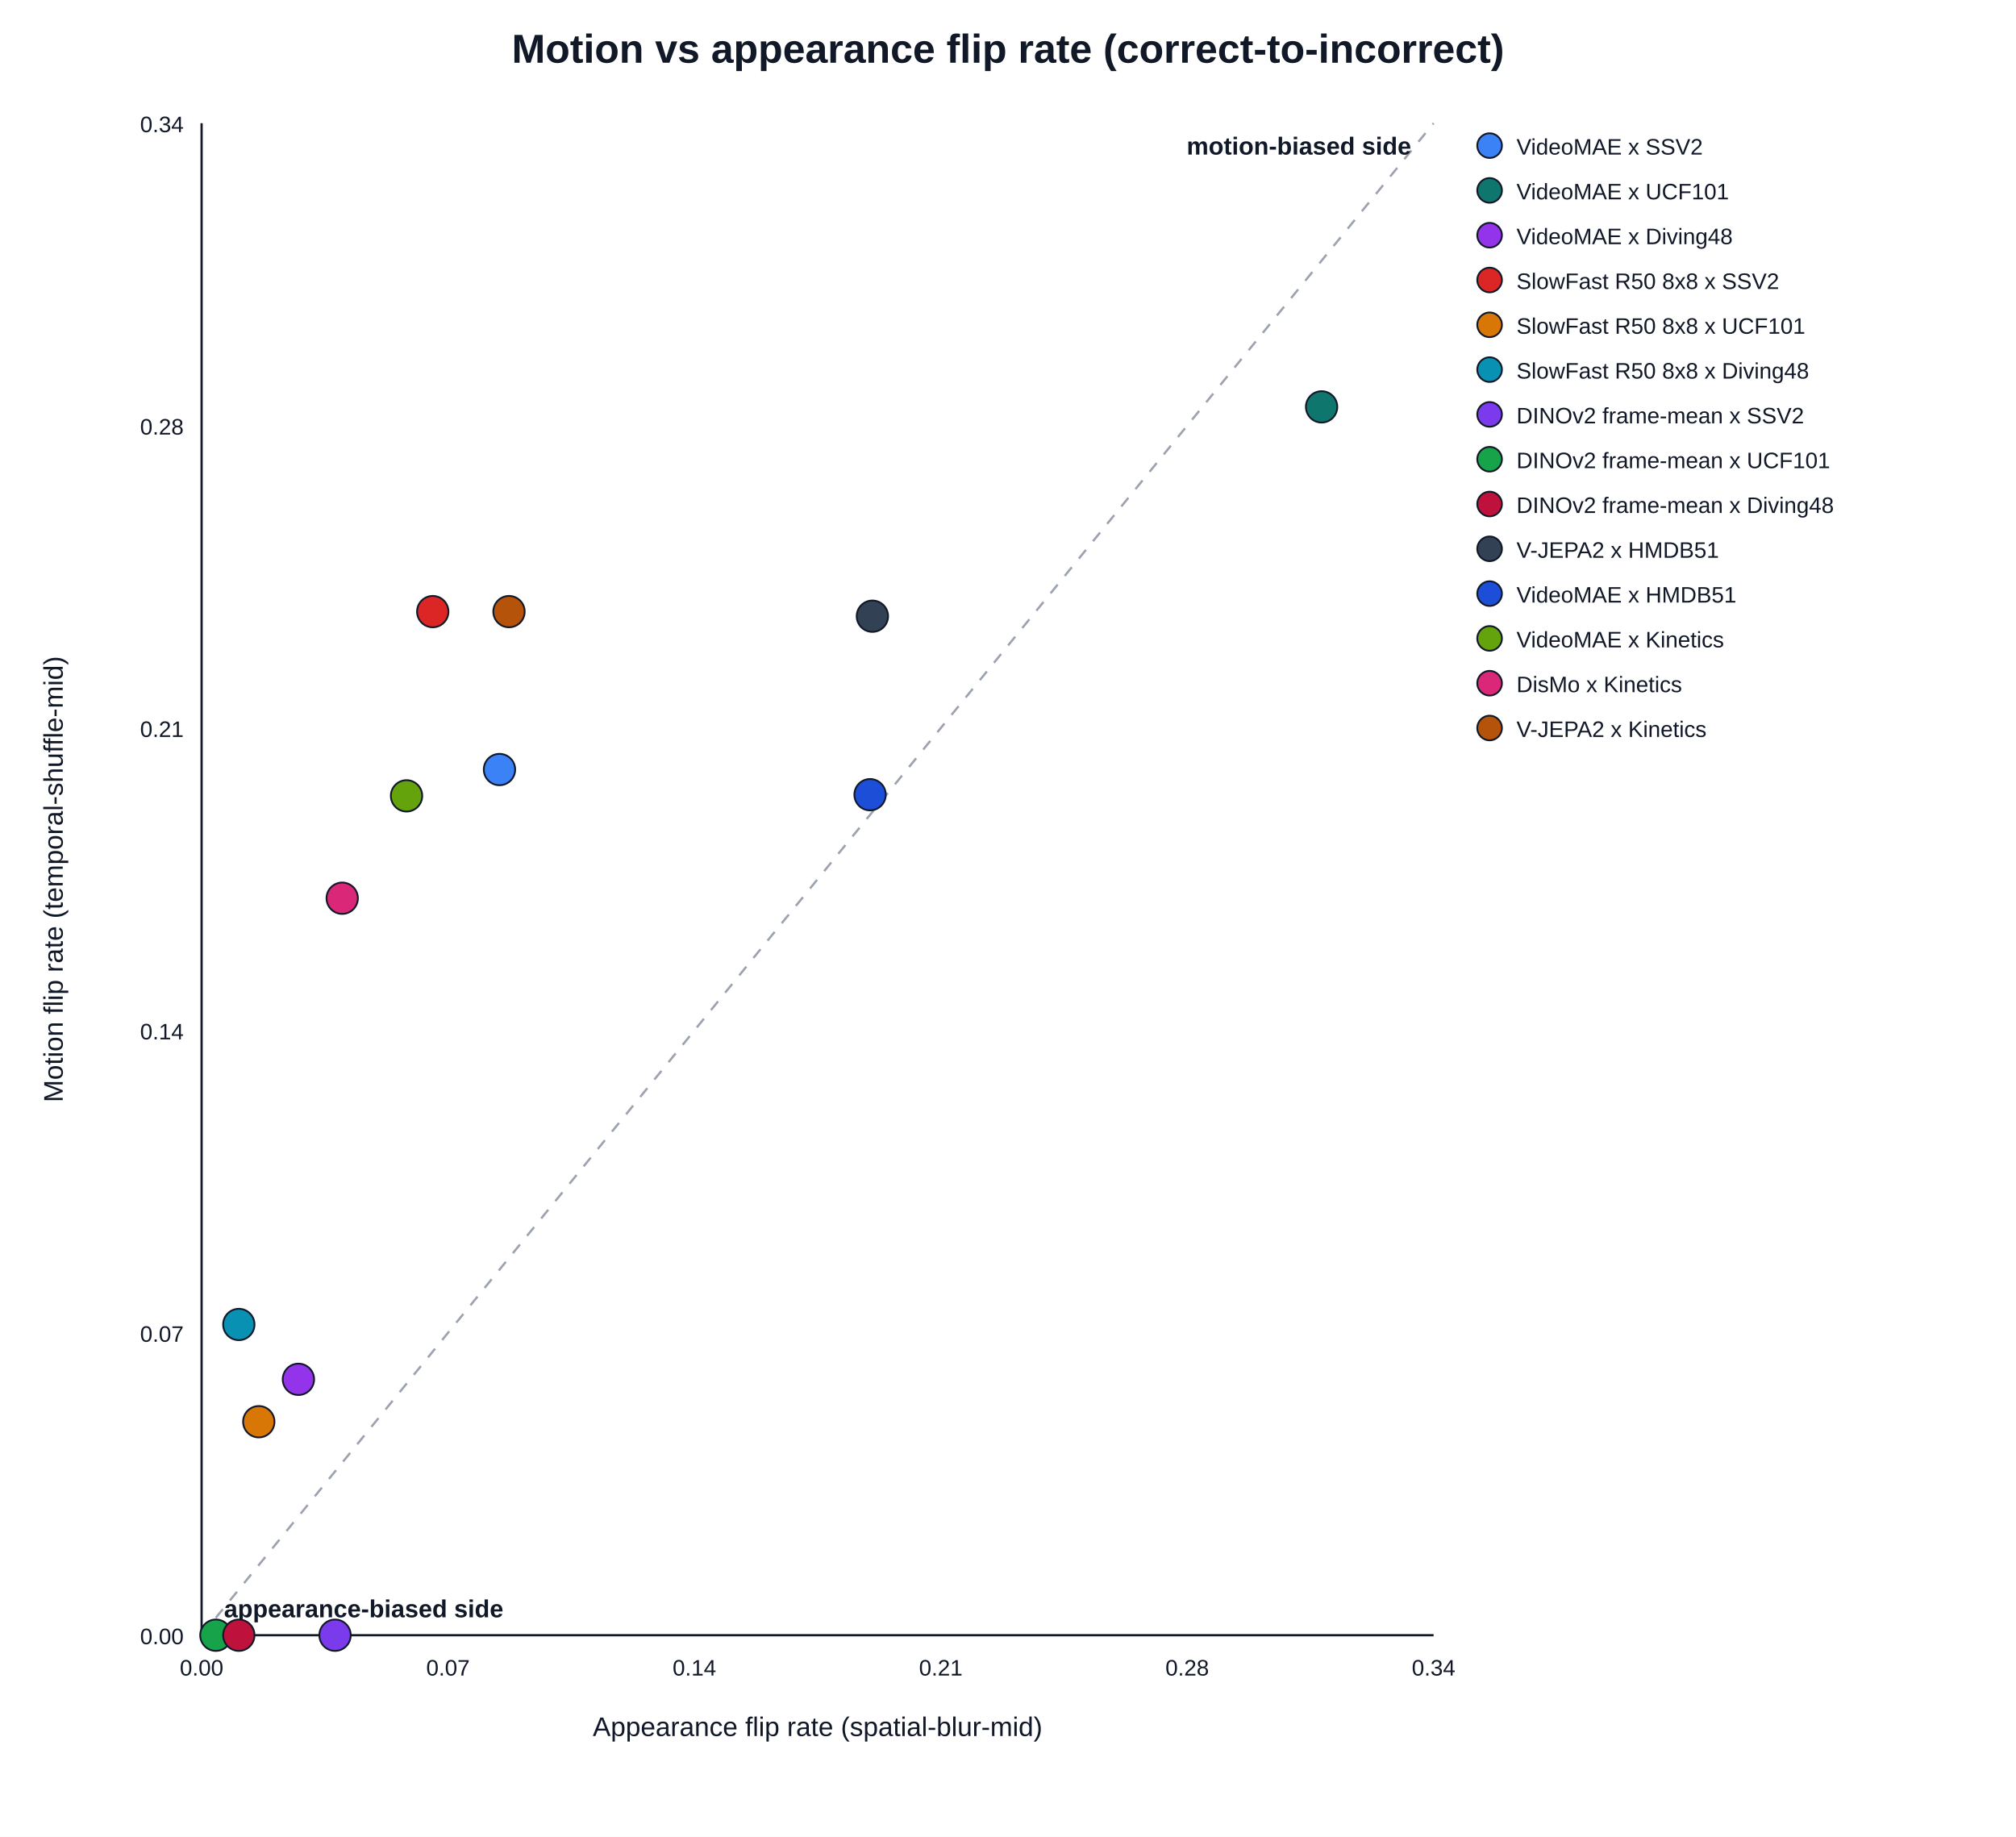
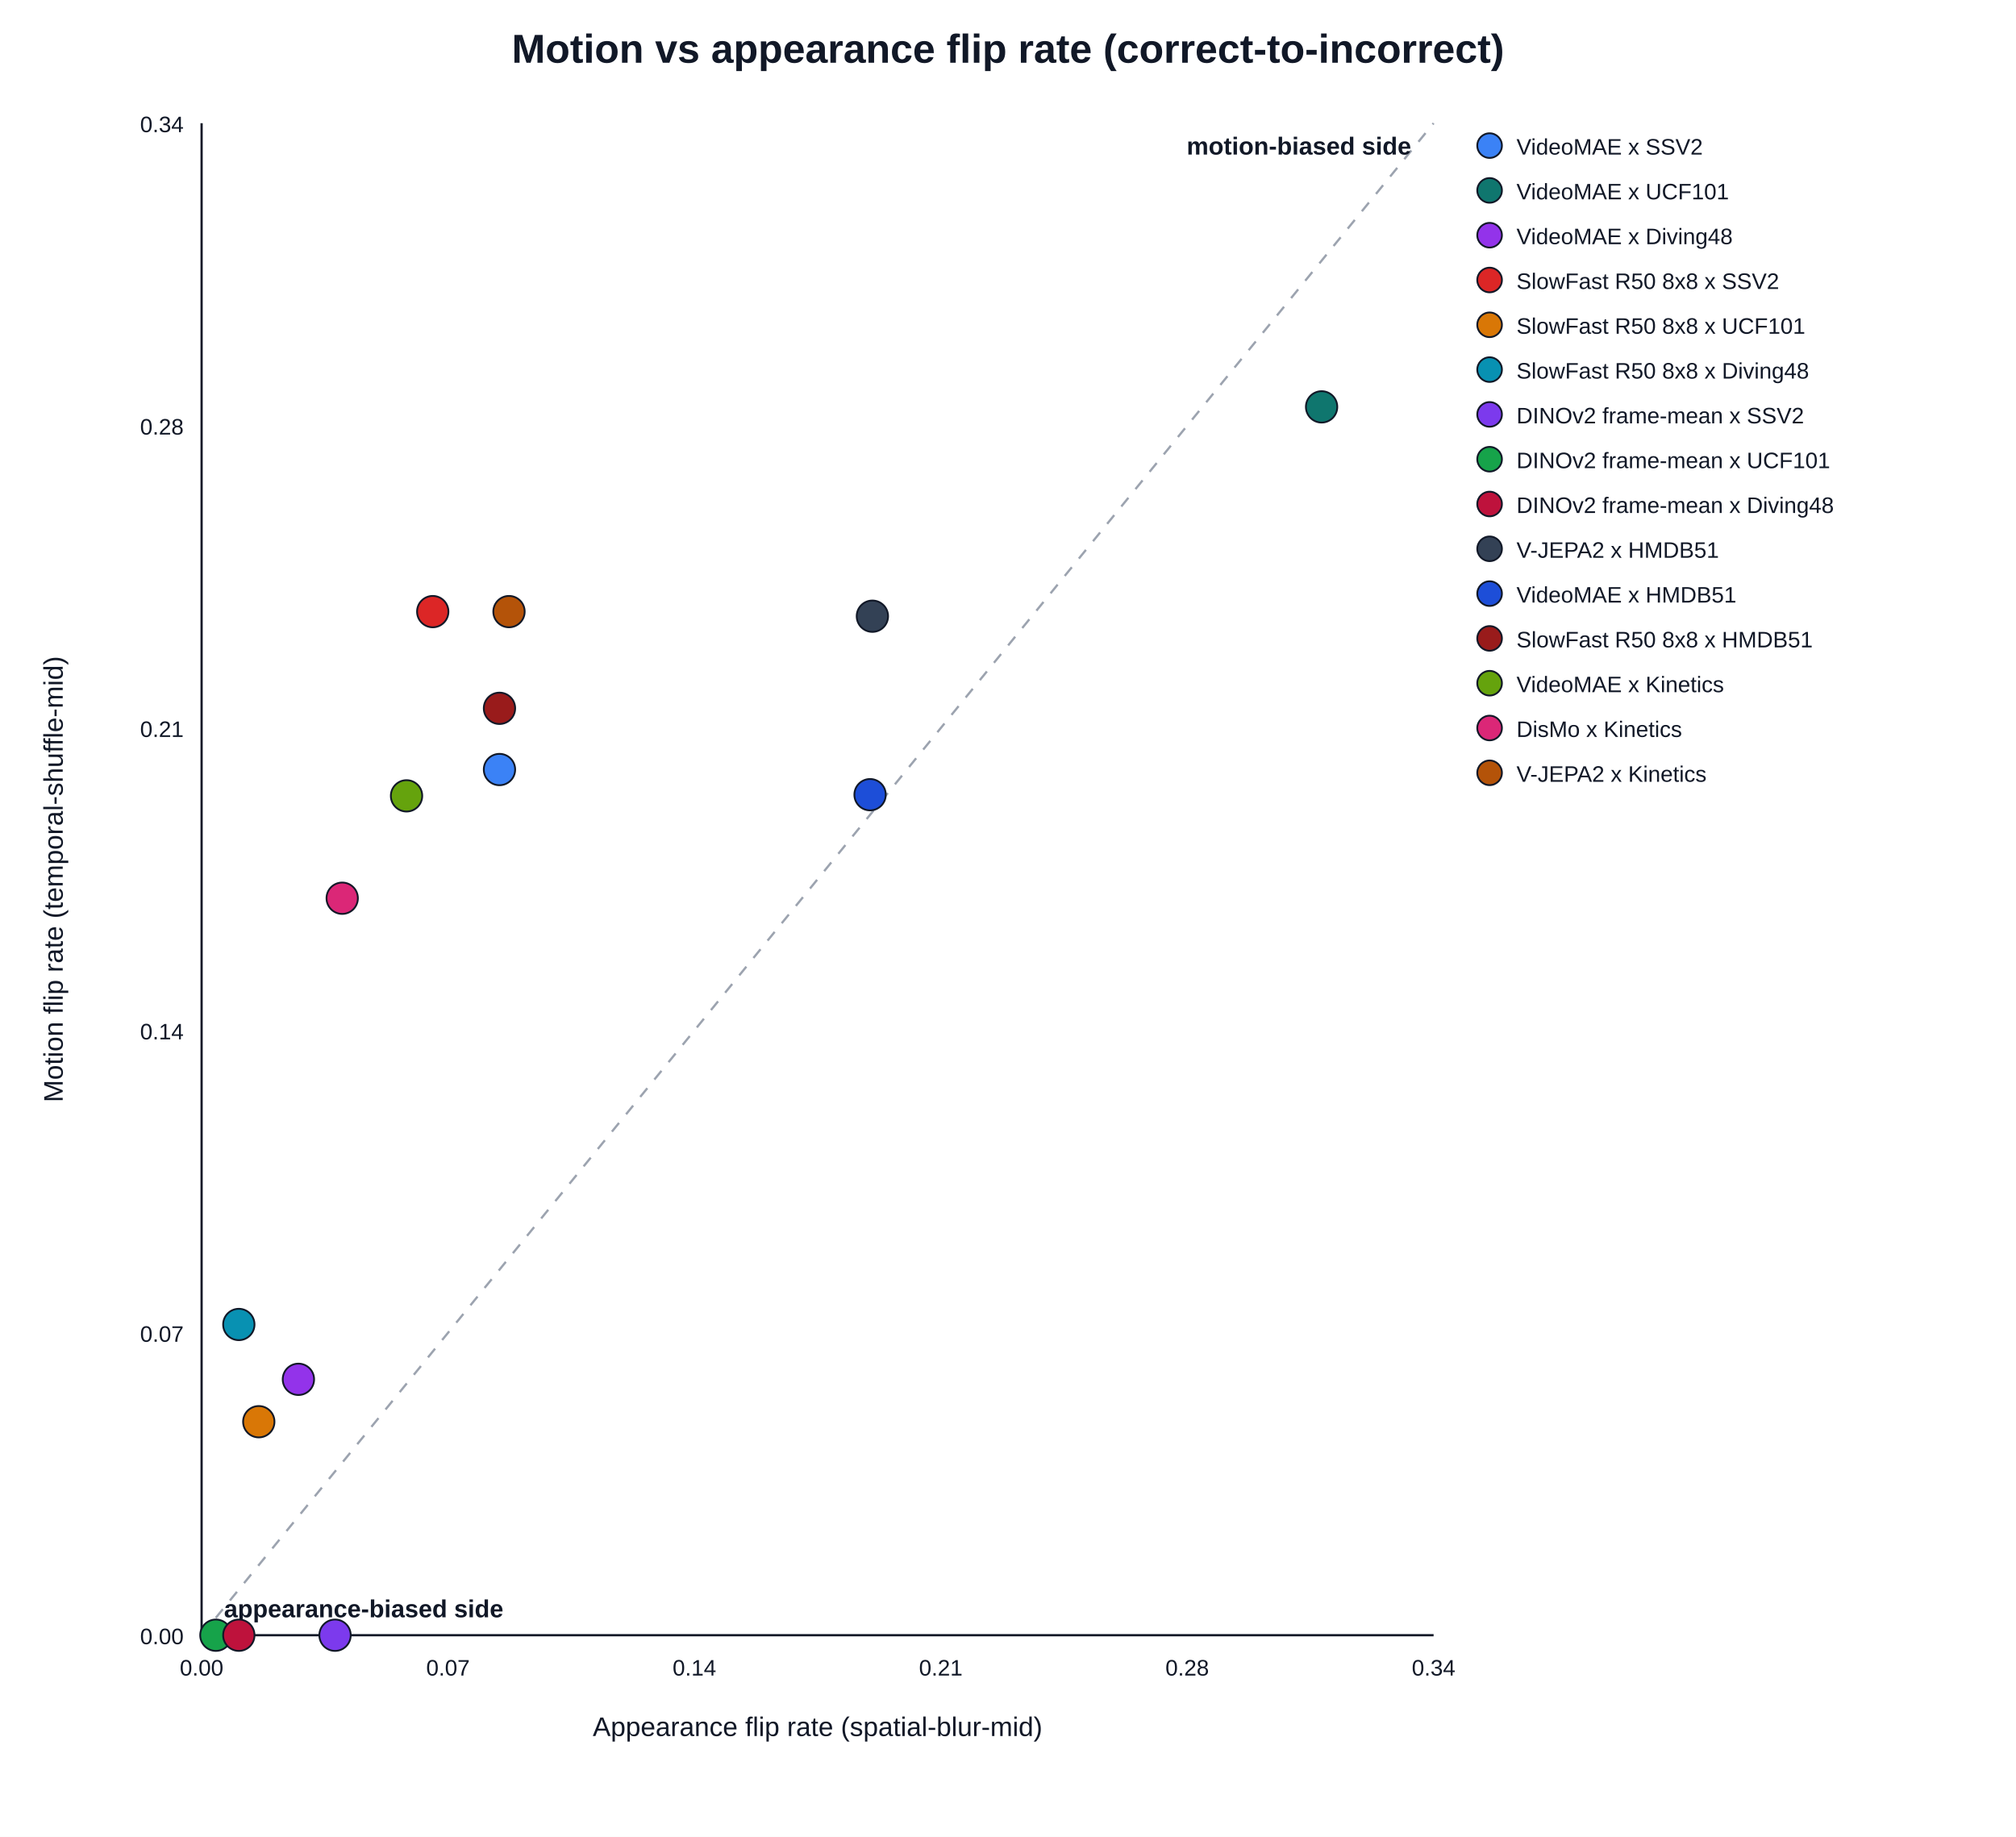
<svg xmlns="http://www.w3.org/2000/svg" width="900" height="820" viewBox="0 0 900 820">
  <rect width="100%" height="100%" fill="#ffffff" />
  <style>text { font-family: Arial, Helvetica, sans-serif; fill: #111827; }</style>
  <text x="450.00" y="28.00" font-size="18" font-weight="700" text-anchor="middle">Motion vs appearance flip rate (correct-to-incorrect)</text>
  <line x1="90" y1="730" x2="640" y2="730" stroke="#111827" stroke-width="1" />
  <line x1="90" y1="55" x2="90" y2="730" stroke="#111827" stroke-width="1" />
  <line x1="90.00" y1="730.00" x2="640.00" y2="55.00" stroke="#9ca3af" stroke-dasharray="5 5" />
  <text x="365.00" y="775.00" font-size="12" font-weight="400" text-anchor="middle">Appearance flip rate (spatial-blur-mid)</text>
  <text x="28.00" y="392.50" font-size="12" font-weight="400" text-anchor="middle" transform="rotate(-90 28.00 392.50)">Motion flip rate (temporal-shuffle-mid)</text>
  <text x="630.00" y="69.00" font-size="11" font-weight="600" text-anchor="end">motion-biased side</text>
  <text x="100.00" y="722.00" font-size="11" font-weight="600" text-anchor="start">appearance-biased side</text>
  <text x="90.00" y="748.00" font-size="10" font-weight="400" text-anchor="middle">0.00</text>
  <text x="82.00" y="734.00" font-size="10" font-weight="400" text-anchor="end">0.00</text>
  <text x="200.00" y="748.00" font-size="10" font-weight="400" text-anchor="middle">0.07</text>
  <text x="82.00" y="599.00" font-size="10" font-weight="400" text-anchor="end">0.07</text>
  <text x="310.00" y="748.00" font-size="10" font-weight="400" text-anchor="middle">0.14</text>
  <text x="82.00" y="464.00" font-size="10" font-weight="400" text-anchor="end">0.14</text>
  <text x="420.00" y="748.00" font-size="10" font-weight="400" text-anchor="middle">0.21</text>
  <text x="82.00" y="329.00" font-size="10" font-weight="400" text-anchor="end">0.21</text>
  <text x="530.00" y="748.00" font-size="10" font-weight="400" text-anchor="middle">0.28</text>
  <text x="82.00" y="194.00" font-size="10" font-weight="400" text-anchor="end">0.28</text>
  <text x="640.00" y="748.00" font-size="10" font-weight="400" text-anchor="middle">0.34</text>
  <text x="82.00" y="59.00" font-size="10" font-weight="400" text-anchor="end">0.34</text>
  <circle cx="222.98" cy="343.54" r="7" fill="#3b82f6" stroke="#111827" stroke-width="0.8" />
  <circle cx="590.00" cy="181.64" r="7" fill="#0f766e" stroke="#111827" stroke-width="0.8" />
  <circle cx="133.22" cy="615.76" r="7" fill="#9333ea" stroke="#111827" stroke-width="0.8" />
  <circle cx="193.19" cy="273.04" r="7" fill="#dc2626" stroke="#111827" stroke-width="0.8" />
  <circle cx="115.53" cy="634.69" r="7" fill="#d97706" stroke="#111827" stroke-width="0.8" />
  <circle cx="106.62" cy="591.28" r="7" fill="#0891b2" stroke="#111827" stroke-width="0.8" />
  <circle cx="149.57" cy="730.00" r="7" fill="#7c3aed" stroke="#111827" stroke-width="0.8" />
  <circle cx="96.38" cy="730.00" r="7" fill="#16a34a" stroke="#111827" stroke-width="0.8" />
  <circle cx="106.62" cy="730.00" r="7" fill="#be123c" stroke="#111827" stroke-width="0.8" />
  <circle cx="389.46" cy="275.09" r="7" fill="#334155" stroke="#111827" stroke-width="0.8" />
  <circle cx="388.42" cy="354.77" r="7" fill="#1d4ed8" stroke="#111827" stroke-width="0.8" />
+   <circle cx="222.98" cy="316.21" r="7" fill="#991b1b" stroke="#111827" stroke-width="0.8" />
  <circle cx="181.49" cy="355.29" r="7" fill="#65a30d" stroke="#111827" stroke-width="0.8" />
  <circle cx="152.77" cy="400.99" r="7" fill="#db2777" stroke="#111827" stroke-width="0.8" />
  <circle cx="227.23" cy="273.04" r="7" fill="#b45309" stroke="#111827" stroke-width="0.8" />
  <circle cx="665" cy="65" r="5.5" fill="#3b82f6" stroke="#111827" stroke-width="0.8" />
  <text x="677.00" y="69.00" font-size="10" font-weight="400" text-anchor="start">VideoMAE x SSV2</text>
  <circle cx="665" cy="85" r="5.5" fill="#0f766e" stroke="#111827" stroke-width="0.8" />
  <text x="677.00" y="89.00" font-size="10" font-weight="400" text-anchor="start">VideoMAE x UCF101</text>
  <circle cx="665" cy="105" r="5.5" fill="#9333ea" stroke="#111827" stroke-width="0.8" />
  <text x="677.00" y="109.00" font-size="10" font-weight="400" text-anchor="start">VideoMAE x Diving48</text>
  <circle cx="665" cy="125" r="5.5" fill="#dc2626" stroke="#111827" stroke-width="0.8" />
  <text x="677.00" y="129.00" font-size="10" font-weight="400" text-anchor="start">SlowFast R50 8x8 x SSV2</text>
  <circle cx="665" cy="145" r="5.5" fill="#d97706" stroke="#111827" stroke-width="0.8" />
  <text x="677.00" y="149.00" font-size="10" font-weight="400" text-anchor="start">SlowFast R50 8x8 x UCF101</text>
  <circle cx="665" cy="165" r="5.5" fill="#0891b2" stroke="#111827" stroke-width="0.8" />
  <text x="677.00" y="169.00" font-size="10" font-weight="400" text-anchor="start">SlowFast R50 8x8 x Diving48</text>
  <circle cx="665" cy="185" r="5.5" fill="#7c3aed" stroke="#111827" stroke-width="0.8" />
  <text x="677.00" y="189.00" font-size="10" font-weight="400" text-anchor="start">DINOv2 frame-mean x SSV2</text>
  <circle cx="665" cy="205" r="5.5" fill="#16a34a" stroke="#111827" stroke-width="0.8" />
  <text x="677.00" y="209.00" font-size="10" font-weight="400" text-anchor="start">DINOv2 frame-mean x UCF101</text>
  <circle cx="665" cy="225" r="5.5" fill="#be123c" stroke="#111827" stroke-width="0.8" />
  <text x="677.00" y="229.00" font-size="10" font-weight="400" text-anchor="start">DINOv2 frame-mean x Diving48</text>
  <circle cx="665" cy="245" r="5.5" fill="#334155" stroke="#111827" stroke-width="0.8" />
  <text x="677.00" y="249.00" font-size="10" font-weight="400" text-anchor="start">V-JEPA2 x HMDB51</text>
  <circle cx="665" cy="265" r="5.5" fill="#1d4ed8" stroke="#111827" stroke-width="0.8" />
  <text x="677.00" y="269.00" font-size="10" font-weight="400" text-anchor="start">VideoMAE x HMDB51</text>
-   <circle cx="665" cy="285" r="5.5" fill="#65a30d" stroke="#111827" stroke-width="0.8" />
-   <text x="677.00" y="289.00" font-size="10" font-weight="400" text-anchor="start">VideoMAE x Kinetics</text>
-   <circle cx="665" cy="305" r="5.5" fill="#db2777" stroke="#111827" stroke-width="0.8" />
-   <text x="677.00" y="309.00" font-size="10" font-weight="400" text-anchor="start">DisMo x Kinetics</text>
-   <circle cx="665" cy="325" r="5.5" fill="#b45309" stroke="#111827" stroke-width="0.8" />
-   <text x="677.00" y="329.00" font-size="10" font-weight="400" text-anchor="start">V-JEPA2 x Kinetics</text>
+   <circle cx="665" cy="285" r="5.5" fill="#991b1b" stroke="#111827" stroke-width="0.8" />
+   <text x="677.00" y="289.00" font-size="10" font-weight="400" text-anchor="start">SlowFast R50 8x8 x HMDB51</text>
+   <circle cx="665" cy="305" r="5.5" fill="#65a30d" stroke="#111827" stroke-width="0.8" />
+   <text x="677.00" y="309.00" font-size="10" font-weight="400" text-anchor="start">VideoMAE x Kinetics</text>
+   <circle cx="665" cy="325" r="5.5" fill="#db2777" stroke="#111827" stroke-width="0.8" />
+   <text x="677.00" y="329.00" font-size="10" font-weight="400" text-anchor="start">DisMo x Kinetics</text>
+   <circle cx="665" cy="345" r="5.5" fill="#b45309" stroke="#111827" stroke-width="0.8" />
+   <text x="677.00" y="349.00" font-size="10" font-weight="400" text-anchor="start">V-JEPA2 x Kinetics</text>
</svg>
